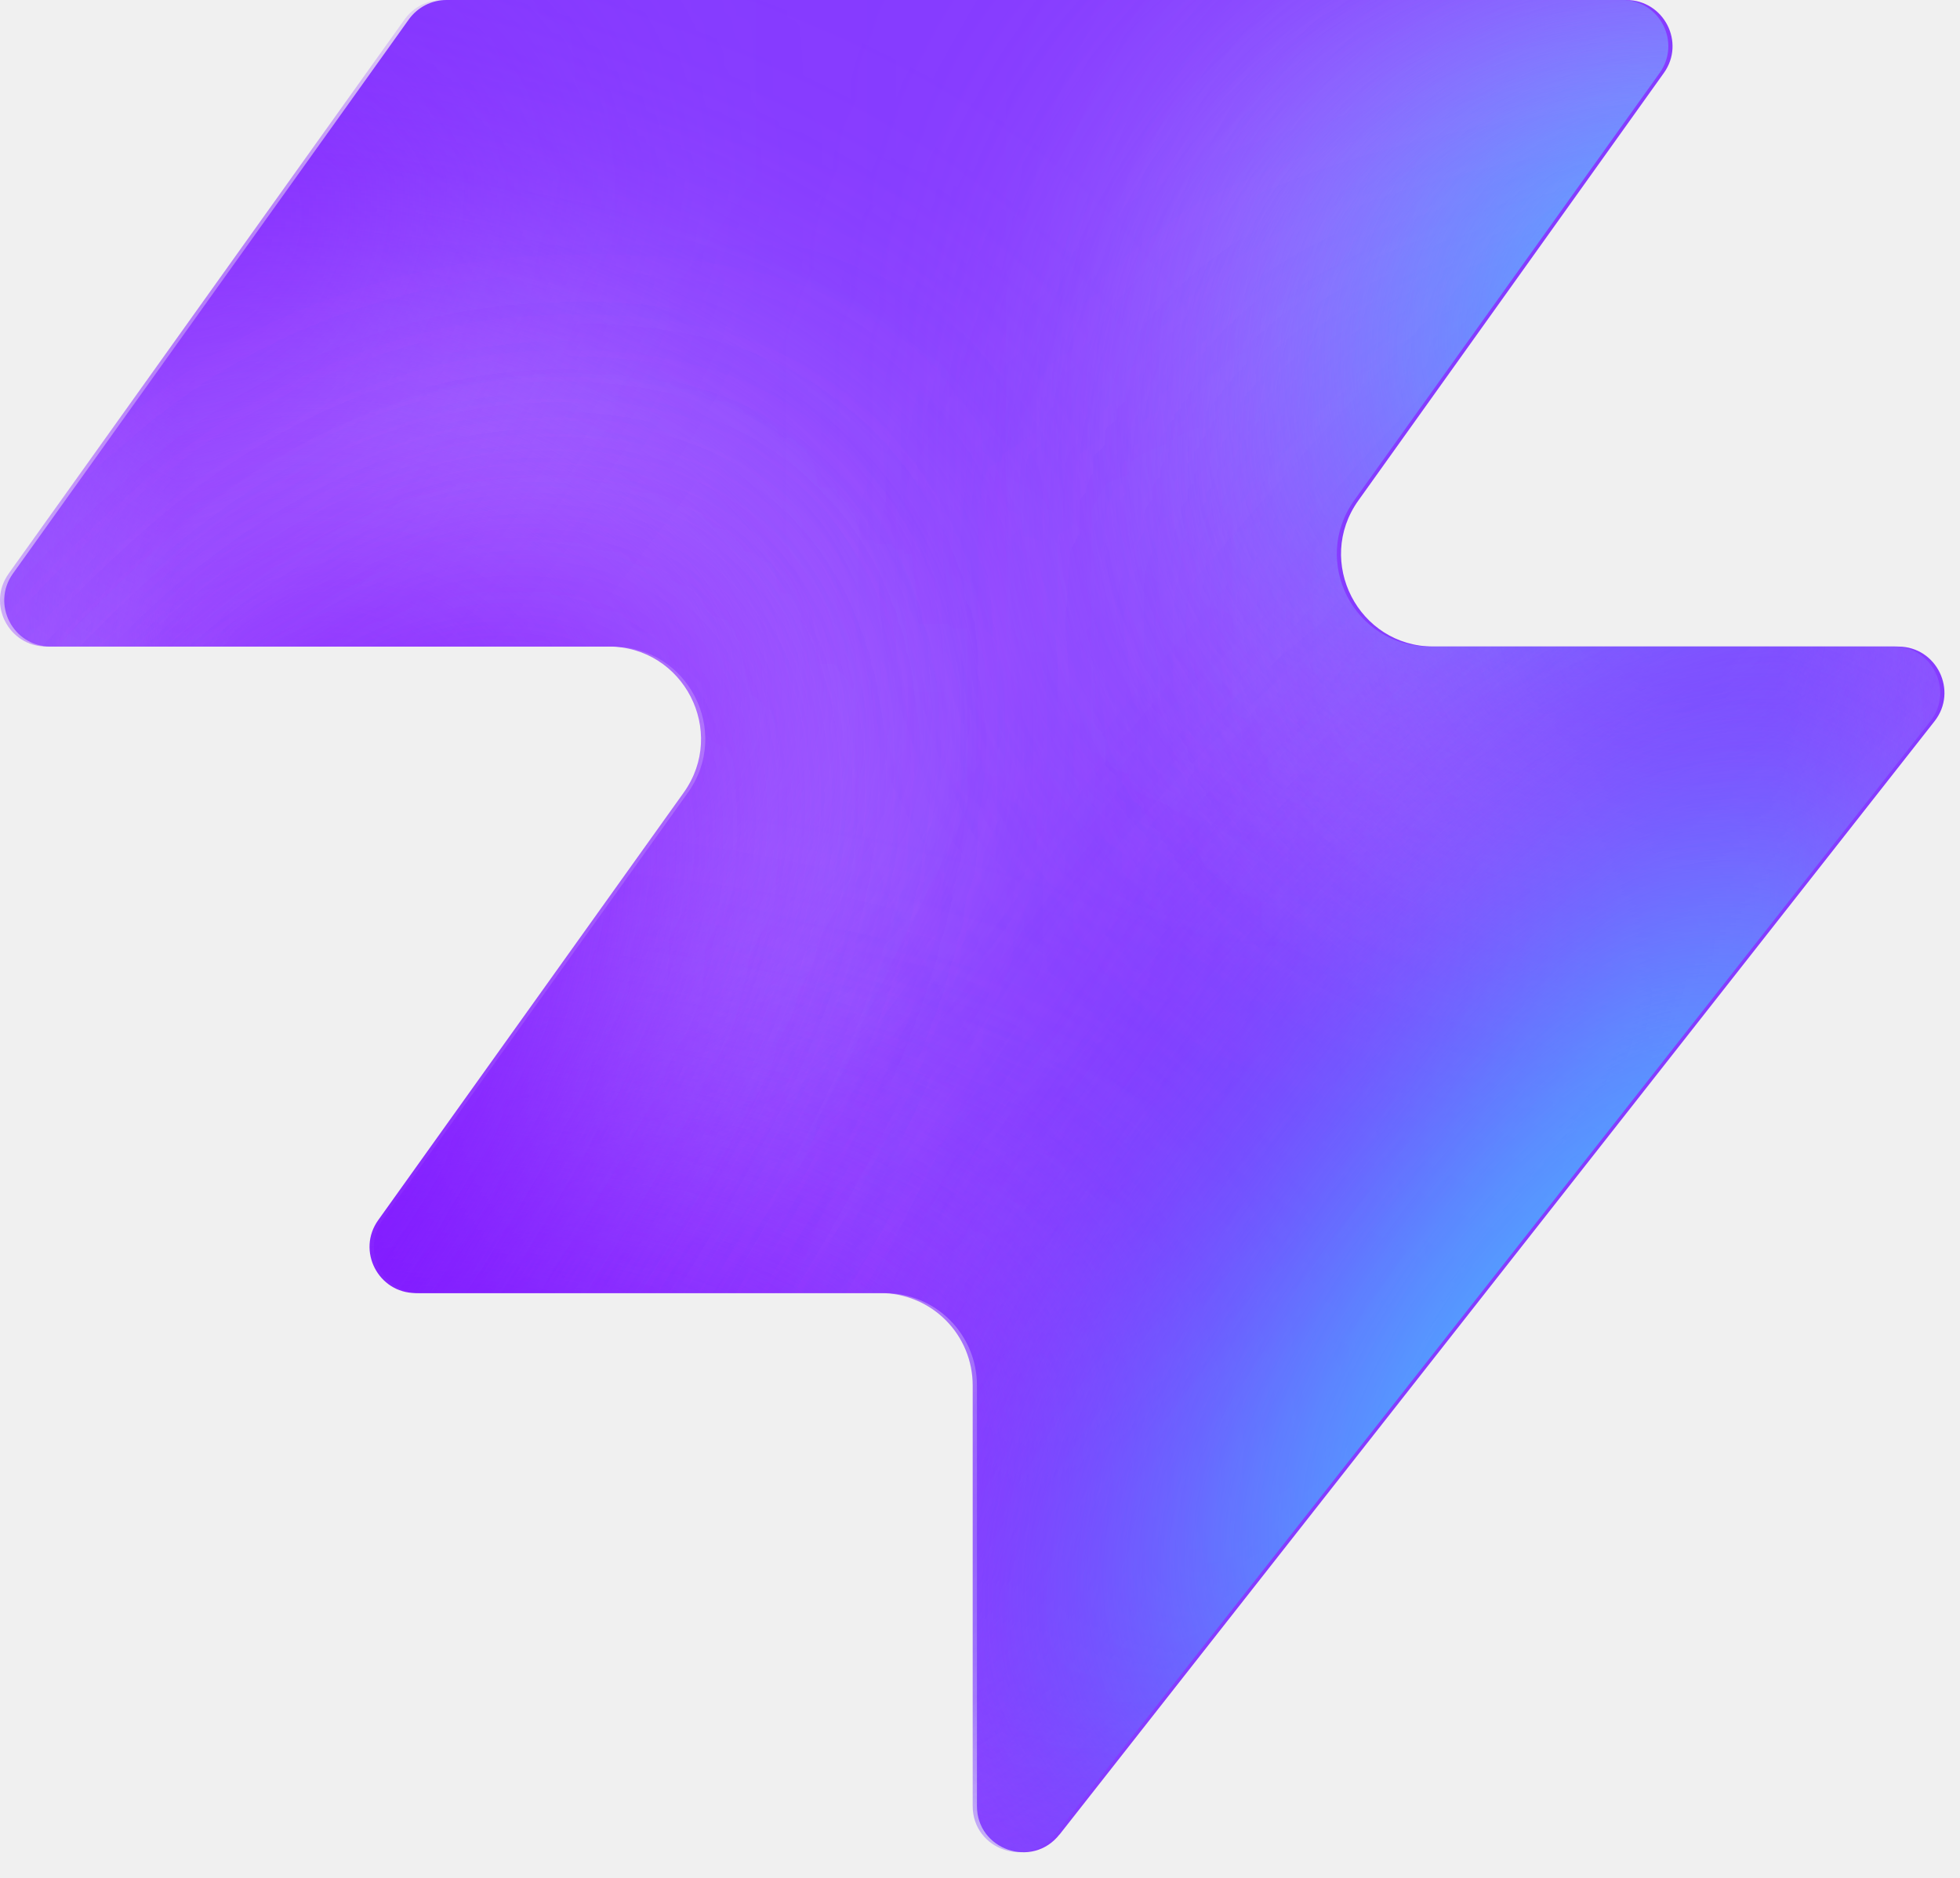
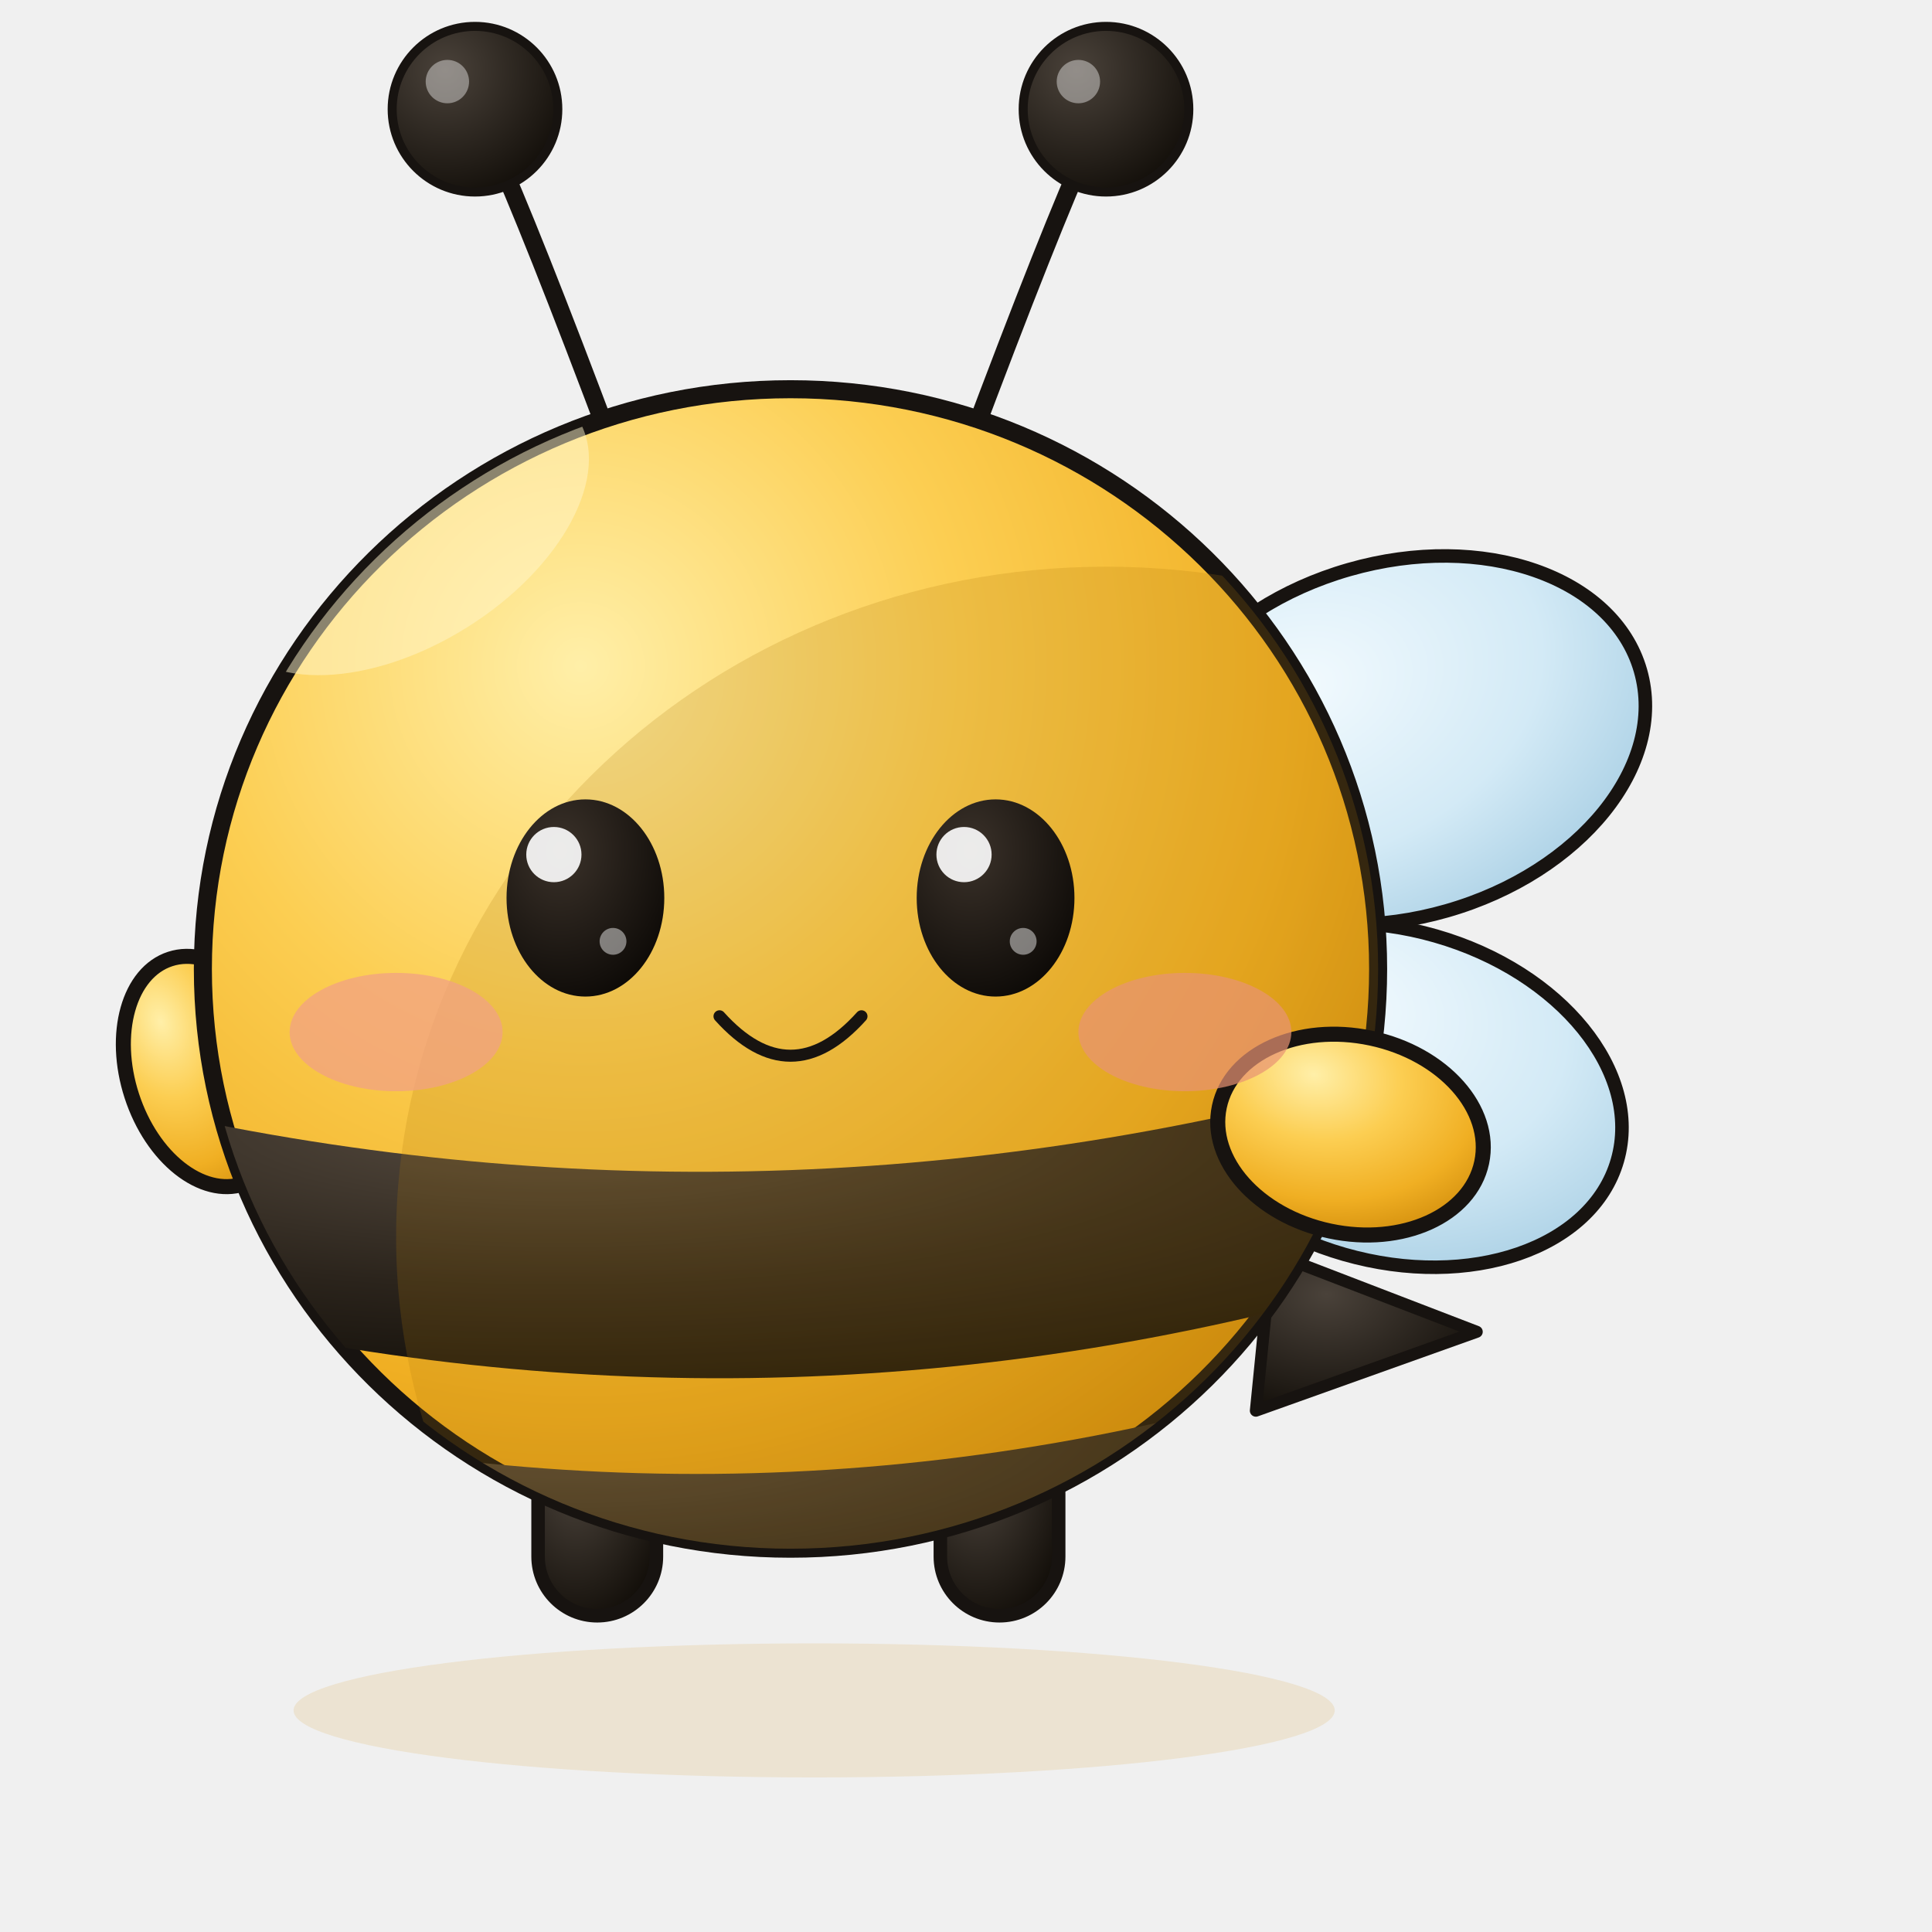
- <svg xmlns="http://www.w3.org/2000/svg" width="48" height="46" fill="none" viewBox="0 0 48 46">
-   <path fill="#863bff" d="M25.946 44.938c-.664.845-2.021.375-2.021-.698V33.937a2.26 2.26 0 0 0-2.262-2.262H10.287c-.92 0-1.456-1.04-.92-1.788l7.48-10.471c1.07-1.497 0-3.578-1.842-3.578H1.237c-.92 0-1.456-1.04-.92-1.788L10.013.474c.214-.297.556-.474.92-.474h28.894c.92 0 1.456 1.04.92 1.788l-7.48 10.471c-1.07 1.498 0 3.579 1.842 3.579h11.377c.943 0 1.473 1.088.89 1.83L25.947 44.94z" style="fill:#863bff;fill:color(display-p3 .525 .23 1);fill-opacity:1" />
-   <mask id="a" width="48" height="46" x="0" y="0" maskUnits="userSpaceOnUse" style="mask-type:alpha">
-     <path fill="#000" d="M25.842 44.938c-.664.844-2.021.375-2.021-.698V33.937a2.26 2.26 0 0 0-2.262-2.262H10.183c-.92 0-1.456-1.04-.92-1.788l7.48-10.471c1.07-1.498 0-3.579-1.842-3.579H1.133c-.92 0-1.456-1.04-.92-1.787L9.91.473c.214-.297.556-.474.92-.474h28.894c.92 0 1.456 1.04.92 1.788l-7.48 10.471c-1.07 1.498 0 3.578 1.842 3.578h11.377c.943 0 1.473 1.088.89 1.832L25.843 44.94z" style="fill:#000;fill-opacity:1" />
+ <svg xmlns="http://www.w3.org/2000/svg" width="1285" height="1285" viewBox="130 90 1285 1285" fill="none">
+   <path opacity="0.5" d="M671.508 1272.21C862.734 1272.21 1017.75 1252.24 1017.75 1227.61C1017.75 1202.98 862.734 1183.02 671.508 1183.02C480.281 1183.02 325.262 1202.98 325.262 1227.61C325.262 1252.24 480.281 1272.21 671.508 1272.21Z" fill="#E8D6B4" />
+   <path d="M537.729 388.219C501.006 290.29 473.901 222.089 456.414 183.617" stroke="#171310" stroke-width="12" stroke-linecap="round" />
+   <path d="M773.809 388.219C810.532 290.29 837.637 222.089 855.124 183.617" stroke="#171310" stroke-width="12" stroke-linecap="round" />
+   <path d="M445.924 217.717C476.347 217.717 501.009 193.055 501.009 162.632C501.009 132.209 476.347 107.547 445.924 107.547C415.502 107.547 390.84 132.209 390.84 162.632C390.84 193.055 415.502 217.717 445.924 217.717Z" fill="url(#paint0_radial_352_113)" stroke="#171310" stroke-width="6" />
+   <path d="M865.616 217.717C896.038 217.717 920.7 193.055 920.7 162.632C920.7 132.209 896.038 107.547 865.616 107.547C835.193 107.547 810.531 132.209 810.531 162.632C810.531 193.055 835.193 217.717 865.616 217.717Z" fill="url(#paint1_radial_352_113)" stroke="#171310" stroke-width="6" />
+   <path opacity="0.4" d="M427.56 158.698C435.528 158.698 441.987 152.239 441.987 144.271C441.987 136.303 435.528 129.844 427.56 129.844C419.592 129.844 413.133 136.303 413.133 144.271C413.133 152.239 419.592 158.698 427.56 158.698Z" fill="white" />
+   <path opacity="0.4" d="M847.255 158.698C855.223 158.698 861.682 152.239 861.682 144.271C861.682 136.303 855.223 129.844 847.255 129.844C839.287 129.844 832.828 136.303 832.828 144.271C832.828 152.239 839.287 158.698 847.255 158.698Z" fill="white" />
+   <path d="M1092.26 695.797C1181.38 670.241 1239.06 598.723 1221.1 536.057C1203.13 473.39 1116.31 443.307 1027.19 468.863C938.062 494.419 880.379 565.938 898.348 628.604C916.317 691.27 1003.13 721.354 1092.26 695.797Z" fill="url(#paint2_radial_352_113)" stroke="#171310" stroke-width="9" />
+   <path d="M1024.11 924.312C1107.66 948.271 1188.99 920.279 1205.76 861.791C1222.53 803.302 1168.4 736.466 1084.84 712.507C1001.29 688.548 919.959 716.539 903.188 775.028C886.417 833.516 940.555 900.353 1024.11 924.312Z" fill="url(#paint3_radial_352_113)" stroke="#171310" stroke-width="9" />
+   <path d="M975.785 923.332L1112.19 975.794L965.293 1028.26L975.785 923.332Z" fill="url(#paint4_radial_352_113)" stroke="#171310" stroke-width="8" stroke-linejoin="round" />
+   <path d="M291.872 877.511C319.428 868.557 330.879 827.791 317.449 786.457C304.019 745.123 270.793 718.874 243.238 727.827C215.682 736.781 204.231 777.547 217.661 818.881C231.091 860.215 264.317 886.464 291.872 877.511Z" fill="url(#paint5_radial_352_113)" stroke="#171310" stroke-width="10" />
+   <path d="M566.583 1083.34C566.583 1061.61 548.967 1044 527.237 1044C505.506 1044 487.891 1061.61 487.891 1083.34V1125.31C487.891 1147.04 505.506 1164.66 527.237 1164.66C548.967 1164.66 566.583 1147.04 566.583 1125.31V1083.34Z" fill="url(#paint6_radial_352_113)" stroke="#171310" stroke-width="9" />
+   <path d="M834.138 1083.34C834.138 1061.61 816.522 1044 794.791 1044C773.061 1044 755.445 1061.61 755.445 1083.34V1125.31C755.445 1147.04 773.061 1164.66 794.791 1164.66C816.522 1164.66 834.138 1147.04 834.138 1125.31V1083.34Z" fill="url(#paint7_radial_352_113)" stroke="#171310" stroke-width="9" />
+   <path d="M655.768 1120.07C871.622 1120.07 1046.61 947.431 1046.61 734.472C1046.61 521.512 871.622 348.875 655.768 348.875C439.914 348.875 264.93 521.512 264.93 734.472C264.93 947.431 439.914 1120.07 655.768 1120.07Z" fill="url(#paint8_radial_352_113)" stroke="#171310" stroke-width="12" />
+   <mask id="mask0_352_113" style="mask-type:luminance" maskUnits="userSpaceOnUse" x="264" y="348" width="783" height="773">
+     <path d="M655.768 1120.07C871.622 1120.07 1046.61 947.431 1046.61 734.472C1046.61 521.512 871.622 348.875 655.768 348.875C439.914 348.875 264.93 521.512 264.93 734.472C264.93 947.431 439.914 1120.07 655.768 1120.07Z" fill="white" />
  </mask>
-   <g mask="url(#a)">
-     <g filter="url(#b)">
-       <ellipse cx="5.508" cy="14.704" fill="#ede6ff" rx="5.508" ry="14.704" style="fill:#ede6ff;fill:color(display-p3 .927 .903 1);fill-opacity:1" transform="matrix(.00324 1 1 -.00324 -4.47 31.516)" />
-     </g>
-     <g filter="url(#c)">
-       <ellipse cx="10.399" cy="29.851" fill="#ede6ff" rx="10.399" ry="29.851" style="fill:#ede6ff;fill:color(display-p3 .927 .903 1);fill-opacity:1" transform="matrix(.00324 1 1 -.00324 -39.328 7.883)" />
-     </g>
-     <g filter="url(#d)">
-       <ellipse cx="5.508" cy="30.487" fill="#7e14ff" rx="5.508" ry="30.487" style="fill:#7e14ff;fill:color(display-p3 .492 .077 1);fill-opacity:1" transform="rotate(89.814 -25.913 -14.639)scale(1 -1)" />
-     </g>
-     <g filter="url(#e)">
-       <ellipse cx="5.508" cy="30.599" fill="#7e14ff" rx="5.508" ry="30.599" style="fill:#7e14ff;fill:color(display-p3 .492 .077 1);fill-opacity:1" transform="rotate(89.814 -32.644 -3.334)scale(1 -1)" />
-     </g>
-     <g filter="url(#f)">
-       <ellipse cx="5.508" cy="30.599" fill="#7e14ff" rx="5.508" ry="30.599" style="fill:#7e14ff;fill:color(display-p3 .492 .077 1);fill-opacity:1" transform="matrix(.00324 1 1 -.00324 -34.34 30.47)" />
-     </g>
-     <g filter="url(#g)">
-       <ellipse cx="14.072" cy="22.078" fill="#ede6ff" rx="14.072" ry="22.078" style="fill:#ede6ff;fill:color(display-p3 .927 .903 1);fill-opacity:1" transform="rotate(93.35 24.506 48.493)scale(-1 1)" />
-     </g>
-     <g filter="url(#h)">
-       <ellipse cx="3.47" cy="21.501" fill="#7e14ff" rx="3.47" ry="21.501" style="fill:#7e14ff;fill:color(display-p3 .492 .077 1);fill-opacity:1" transform="rotate(89.009 28.708 47.59)scale(-1 1)" />
-     </g>
-     <g filter="url(#i)">
-       <ellipse cx="3.47" cy="21.501" fill="#7e14ff" rx="3.47" ry="21.501" style="fill:#7e14ff;fill:color(display-p3 .492 .077 1);fill-opacity:1" transform="rotate(89.009 28.708 47.59)scale(-1 1)" />
-     </g>
-     <g filter="url(#j)">
-       <ellipse cx=".387" cy="8.972" fill="#7e14ff" rx="4.407" ry="29.108" style="fill:#7e14ff;fill:color(display-p3 .492 .077 1);fill-opacity:1" transform="rotate(39.51 .387 8.972)" />
-     </g>
-     <g filter="url(#k)">
-       <ellipse cx="47.523" cy="-6.092" fill="#7e14ff" rx="4.407" ry="29.108" style="fill:#7e14ff;fill:color(display-p3 .492 .077 1);fill-opacity:1" transform="rotate(37.892 47.523 -6.092)" />
-     </g>
-     <g filter="url(#l)">
-       <ellipse cx="41.412" cy="6.333" fill="#47bfff" rx="5.971" ry="9.665" style="fill:#47bfff;fill:color(display-p3 .28 .748 1);fill-opacity:1" transform="rotate(37.892 41.412 6.333)" />
-     </g>
-     <g filter="url(#m)">
-       <ellipse cx="-1.879" cy="38.332" fill="#7e14ff" rx="4.407" ry="29.108" style="fill:#7e14ff;fill:color(display-p3 .492 .077 1);fill-opacity:1" transform="rotate(37.892 -1.88 38.332)" />
-     </g>
-     <g filter="url(#n)">
-       <ellipse cx="-1.879" cy="38.332" fill="#7e14ff" rx="4.407" ry="29.108" style="fill:#7e14ff;fill:color(display-p3 .492 .077 1);fill-opacity:1" transform="rotate(37.892 -1.88 38.332)" />
-     </g>
-     <g filter="url(#o)">
-       <ellipse cx="35.651" cy="29.907" fill="#7e14ff" rx="4.407" ry="29.108" style="fill:#7e14ff;fill:color(display-p3 .492 .077 1);fill-opacity:1" transform="rotate(37.892 35.651 29.907)" />
-     </g>
-     <g filter="url(#p)">
-       <ellipse cx="38.418" cy="32.4" fill="#47bfff" rx="5.971" ry="15.297" style="fill:#47bfff;fill:color(display-p3 .28 .748 1);fill-opacity:1" transform="rotate(37.892 38.418 32.4)" />
-     </g>
+   <g mask="url(#mask0_352_113)">
+     <path d="M230.828 828.903C514.12 891.858 797.413 881.365 1080.71 797.426V933.827C797.413 1021.26 514.12 1030.01 230.828 960.058V828.903Z" fill="url(#paint9_radial_352_113)" />
+     <path d="M251.812 1028.26C521.115 1094.71 790.418 1082.47 1059.72 991.535V1133.18C790.418 1227.61 521.115 1241.6 251.812 1175.15V1028.26Z" fill="url(#paint10_radial_352_113)" />
+     <path opacity="0.2" d="M865.611 1358.77C1126.37 1358.77 1337.76 1159.12 1337.76 912.842C1337.76 666.563 1126.37 466.914 865.611 466.914C604.848 466.914 393.457 666.563 393.457 912.842C393.457 1159.12 604.848 1358.77 865.611 1358.77Z" fill="#B0770A" />
+     <path opacity="0.5" d="M440.407 507.42C504.292 467.5 537.411 405.26 514.38 368.402C491.35 331.545 420.891 334.029 357.006 373.949C293.121 413.869 260.002 476.109 283.033 512.966C306.063 549.823 376.522 547.34 440.407 507.42Z" fill="#FFF6CC" />
+     <path opacity="0.75" d="M339.157 389.483C363.729 374.129 377.424 351.722 369.747 339.437C362.07 327.151 335.928 329.638 311.357 344.992C286.786 360.346 273.091 382.752 280.767 395.038C288.444 407.324 314.586 404.837 339.157 389.483Z" fill="#FFFDF2" />
  </g>
+   <path d="M1014.61 908.785C1062.79 919.026 1107.95 898.609 1115.48 863.183C1123.01 827.757 1090.06 790.737 1041.88 780.496C993.701 770.255 948.54 790.672 941.01 826.098C933.48 861.524 966.433 898.544 1014.61 908.785Z" fill="url(#paint11_radial_352_113)" stroke="#171310" stroke-width="10" />
+   <path opacity="0.75" d="M393.46 815.787C432.574 815.787 464.283 798.171 464.283 776.44C464.283 754.71 432.574 737.094 393.46 737.094C354.345 737.094 322.637 754.71 322.637 776.44C322.637 798.171 354.345 815.787 393.46 815.787Z" fill="#F2A183" />
+   <path opacity="0.7" d="M918.077 815.787C957.191 815.787 988.9 798.171 988.9 776.44C988.9 754.71 957.191 737.094 918.077 737.094C878.962 737.094 847.254 754.71 847.254 776.44C847.254 798.171 878.962 815.787 918.077 815.787Z" fill="#E89373" />
+   <path d="M519.368 752.831C548.341 752.831 571.829 723.471 571.829 687.253C571.829 651.036 548.341 621.676 519.368 621.676C490.394 621.676 466.906 651.036 466.906 687.253C466.906 723.471 490.394 752.831 519.368 752.831Z" fill="url(#paint12_radial_352_113)" />
+   <path d="M792.169 752.831C821.142 752.831 844.63 723.471 844.63 687.253C844.63 651.036 821.142 621.676 792.169 621.676C763.195 621.676 739.707 651.036 739.707 687.253C739.707 723.471 763.195 752.831 792.169 752.831Z" fill="url(#paint13_radial_352_113)" />
+   <path opacity="0.9" d="M498.385 676.763C508.526 676.763 516.747 668.542 516.747 658.401C516.747 648.26 508.526 640.039 498.385 640.039C488.244 640.039 480.023 648.26 480.023 658.401C480.023 668.542 488.244 676.763 498.385 676.763Z" fill="white" />
+   <path opacity="0.9" d="M771.186 676.763C781.327 676.763 789.547 668.542 789.547 658.401C789.547 648.26 781.327 640.039 771.186 640.039C761.045 640.039 752.824 648.26 752.824 658.401C752.824 668.542 761.045 676.763 771.186 676.763Z" fill="white" />
+   <path opacity="0.45" d="M537.731 725.025C542.656 725.025 546.649 721.032 546.649 716.106C546.649 711.18 542.656 707.188 537.731 707.188C532.805 707.188 528.812 711.18 528.812 716.106C528.812 721.032 532.805 725.025 537.731 725.025Z" fill="white" />
+   <path opacity="0.45" d="M810.532 725.025C815.457 725.025 819.45 721.032 819.45 716.106C819.45 711.18 815.457 707.188 810.532 707.188C805.606 707.188 801.613 711.18 801.613 716.106C801.613 721.032 805.606 725.025 810.532 725.025Z" fill="white" />
+   <path d="M608.555 765.945C640.032 800.92 671.509 800.92 702.985 765.945" stroke="#171310" stroke-width="8" stroke-linecap="round" />
  <defs>
-     <filter id="b" width="60.045" height="41.654" x="-19.77" y="16.149" color-interpolation-filters="sRGB" filterUnits="userSpaceOnUse">
-       <feFlood flood-opacity="0" result="BackgroundImageFix" />
-       <feBlend in="SourceGraphic" in2="BackgroundImageFix" result="shape" />
-       <feGaussianBlur result="effect1_foregroundBlur_2002_17158" stdDeviation="7.659" />
-     </filter>
-     <filter id="c" width="90.34" height="51.437" x="-54.613" y="-7.533" color-interpolation-filters="sRGB" filterUnits="userSpaceOnUse">
-       <feFlood flood-opacity="0" result="BackgroundImageFix" />
-       <feBlend in="SourceGraphic" in2="BackgroundImageFix" result="shape" />
-       <feGaussianBlur result="effect1_foregroundBlur_2002_17158" stdDeviation="7.659" />
-     </filter>
-     <filter id="d" width="79.355" height="29.4" x="-49.64" y="2.03" color-interpolation-filters="sRGB" filterUnits="userSpaceOnUse">
-       <feFlood flood-opacity="0" result="BackgroundImageFix" />
-       <feBlend in="SourceGraphic" in2="BackgroundImageFix" result="shape" />
-       <feGaussianBlur result="effect1_foregroundBlur_2002_17158" stdDeviation="4.596" />
-     </filter>
-     <filter id="e" width="79.579" height="29.4" x="-45.045" y="20.029" color-interpolation-filters="sRGB" filterUnits="userSpaceOnUse">
-       <feFlood flood-opacity="0" result="BackgroundImageFix" />
-       <feBlend in="SourceGraphic" in2="BackgroundImageFix" result="shape" />
-       <feGaussianBlur result="effect1_foregroundBlur_2002_17158" stdDeviation="4.596" />
-     </filter>
-     <filter id="f" width="79.579" height="29.4" x="-43.513" y="21.178" color-interpolation-filters="sRGB" filterUnits="userSpaceOnUse">
-       <feFlood flood-opacity="0" result="BackgroundImageFix" />
-       <feBlend in="SourceGraphic" in2="BackgroundImageFix" result="shape" />
-       <feGaussianBlur result="effect1_foregroundBlur_2002_17158" stdDeviation="4.596" />
-     </filter>
-     <filter id="g" width="74.749" height="58.852" x="15.756" y="-17.901" color-interpolation-filters="sRGB" filterUnits="userSpaceOnUse">
-       <feFlood flood-opacity="0" result="BackgroundImageFix" />
-       <feBlend in="SourceGraphic" in2="BackgroundImageFix" result="shape" />
-       <feGaussianBlur result="effect1_foregroundBlur_2002_17158" stdDeviation="7.659" />
-     </filter>
-     <filter id="h" width="61.377" height="25.362" x="23.548" y="2.284" color-interpolation-filters="sRGB" filterUnits="userSpaceOnUse">
-       <feFlood flood-opacity="0" result="BackgroundImageFix" />
-       <feBlend in="SourceGraphic" in2="BackgroundImageFix" result="shape" />
-       <feGaussianBlur result="effect1_foregroundBlur_2002_17158" stdDeviation="4.596" />
-     </filter>
-     <filter id="i" width="61.377" height="25.362" x="23.548" y="2.284" color-interpolation-filters="sRGB" filterUnits="userSpaceOnUse">
-       <feFlood flood-opacity="0" result="BackgroundImageFix" />
-       <feBlend in="SourceGraphic" in2="BackgroundImageFix" result="shape" />
-       <feGaussianBlur result="effect1_foregroundBlur_2002_17158" stdDeviation="4.596" />
-     </filter>
-     <filter id="j" width="56.045" height="63.649" x="-27.636" y="-22.853" color-interpolation-filters="sRGB" filterUnits="userSpaceOnUse">
-       <feFlood flood-opacity="0" result="BackgroundImageFix" />
-       <feBlend in="SourceGraphic" in2="BackgroundImageFix" result="shape" />
-       <feGaussianBlur result="effect1_foregroundBlur_2002_17158" stdDeviation="4.596" />
-     </filter>
-     <filter id="k" width="54.814" height="64.646" x="20.116" y="-38.415" color-interpolation-filters="sRGB" filterUnits="userSpaceOnUse">
-       <feFlood flood-opacity="0" result="BackgroundImageFix" />
-       <feBlend in="SourceGraphic" in2="BackgroundImageFix" result="shape" />
-       <feGaussianBlur result="effect1_foregroundBlur_2002_17158" stdDeviation="4.596" />
-     </filter>
-     <filter id="l" width="33.541" height="35.313" x="24.641" y="-11.323" color-interpolation-filters="sRGB" filterUnits="userSpaceOnUse">
-       <feFlood flood-opacity="0" result="BackgroundImageFix" />
-       <feBlend in="SourceGraphic" in2="BackgroundImageFix" result="shape" />
-       <feGaussianBlur result="effect1_foregroundBlur_2002_17158" stdDeviation="4.596" />
-     </filter>
-     <filter id="m" width="54.814" height="64.646" x="-29.286" y="6.009" color-interpolation-filters="sRGB" filterUnits="userSpaceOnUse">
-       <feFlood flood-opacity="0" result="BackgroundImageFix" />
-       <feBlend in="SourceGraphic" in2="BackgroundImageFix" result="shape" />
-       <feGaussianBlur result="effect1_foregroundBlur_2002_17158" stdDeviation="4.596" />
-     </filter>
-     <filter id="n" width="54.814" height="64.646" x="-29.286" y="6.009" color-interpolation-filters="sRGB" filterUnits="userSpaceOnUse">
-       <feFlood flood-opacity="0" result="BackgroundImageFix" />
-       <feBlend in="SourceGraphic" in2="BackgroundImageFix" result="shape" />
-       <feGaussianBlur result="effect1_foregroundBlur_2002_17158" stdDeviation="4.596" />
-     </filter>
-     <filter id="o" width="54.814" height="64.646" x="8.244" y="-2.416" color-interpolation-filters="sRGB" filterUnits="userSpaceOnUse">
-       <feFlood flood-opacity="0" result="BackgroundImageFix" />
-       <feBlend in="SourceGraphic" in2="BackgroundImageFix" result="shape" />
-       <feGaussianBlur result="effect1_foregroundBlur_2002_17158" stdDeviation="4.596" />
-     </filter>
-     <filter id="p" width="39.409" height="43.623" x="18.713" y="10.588" color-interpolation-filters="sRGB" filterUnits="userSpaceOnUse">
-       <feFlood flood-opacity="0" result="BackgroundImageFix" />
-       <feBlend in="SourceGraphic" in2="BackgroundImageFix" result="shape" />
-       <feGaussianBlur result="effect1_foregroundBlur_2002_17158" stdDeviation="4.596" />
-     </filter>
+     <radialGradient id="paint0_radial_352_113" cx="0" cy="0" r="1" gradientUnits="userSpaceOnUse" gradientTransform="translate(426.094 136.191) scale(90.3388 90.3398)">
+       <stop stop-color="#4A423A" />
+       <stop offset="1" stop-color="#120E09" />
+     </radialGradient>
+     <radialGradient id="paint1_radial_352_113" cx="0" cy="0" r="1" gradientUnits="userSpaceOnUse" gradientTransform="translate(845.785 136.191) scale(90.3388 90.3398)">
+       <stop stop-color="#4A423A" />
+       <stop offset="1" stop-color="#120E09" />
+     </radialGradient>
+     <radialGradient id="paint2_radial_352_113" cx="0" cy="0" r="1" gradientTransform="matrix(264.653 -75.8888 53.3587 186.086 993.767 547.212)" gradientUnits="userSpaceOnUse">
+       <stop stop-color="#F2FAFE" />
+       <stop offset="0.6" stop-color="#D3EAF6" />
+       <stop offset="1" stop-color="#A9CFE4" />
+     </radialGradient>
+     <radialGradient id="paint3_radial_352_113" cx="0" cy="0" r="1" gradientTransform="matrix(248.112 71.1458 -49.8015 173.68 1019.43 757.93)" gradientUnits="userSpaceOnUse">
+       <stop stop-color="#F2FAFE" />
+       <stop offset="0.6" stop-color="#D3EAF6" />
+       <stop offset="1" stop-color="#A9CFE4" />
+     </radialGradient>
+     <radialGradient id="paint4_radial_352_113" cx="0" cy="0" r="1" gradientUnits="userSpaceOnUse" gradientTransform="translate(1012.3 950.612) scale(120.452 86.0379)">
+       <stop stop-color="#4A423A" />
+       <stop offset="1" stop-color="#120E09" />
+     </radialGradient>
+     <radialGradient id="paint5_radial_352_113" cx="0" cy="0" r="1" gradientTransform="matrix(81.826 -26.5872 39.8803 122.74 236.948 769.588)" gradientUnits="userSpaceOnUse">
+       <stop stop-color="#FFEFA8" />
+       <stop offset="0.4" stop-color="#FCCE52" />
+       <stop offset="0.76" stop-color="#F0AF23" />
+       <stop offset="1" stop-color="#D4900E" />
+     </radialGradient>
+     <radialGradient id="paint6_radial_352_113" cx="0" cy="0" r="1" gradientUnits="userSpaceOnUse" gradientTransform="translate(513.072 1075.37) scale(64.5277 98.9436)">
+       <stop stop-color="#4A423A" />
+       <stop offset="1" stop-color="#120E09" />
+     </radialGradient>
+     <radialGradient id="paint7_radial_352_113" cx="0" cy="0" r="1" gradientUnits="userSpaceOnUse" gradientTransform="translate(780.627 1075.37) scale(64.5277 98.9436)">
+       <stop stop-color="#4A423A" />
+       <stop offset="1" stop-color="#120E09" />
+     </radialGradient>
+     <radialGradient id="paint8_radial_352_113" cx="0" cy="0" r="1" gradientUnits="userSpaceOnUse" gradientTransform="translate(515.066 533.961) scale(640.975 632.378)">
+       <stop stop-color="#FFEFA8" />
+       <stop offset="0.4" stop-color="#FCCE52" />
+       <stop offset="0.76" stop-color="#F0AF23" />
+       <stop offset="1" stop-color="#D4900E" />
+     </radialGradient>
+     <radialGradient id="paint9_radial_352_113" cx="0" cy="0" r="1" gradientUnits="userSpaceOnUse" gradientTransform="translate(502.789 835.094) scale(747.892 184.154)">
+       <stop stop-color="#574C40" />
+       <stop offset="0.6" stop-color="#2B241C" />
+       <stop offset="1" stop-color="#14100A" />
+     </radialGradient>
+     <radialGradient id="paint10_radial_352_113" cx="0" cy="0" r="1" gradientUnits="userSpaceOnUse" gradientTransform="translate(510.343 1032) scale(710.959 197.814)">
+       <stop stop-color="#574C40" />
+       <stop offset="0.6" stop-color="#2B241C" />
+       <stop offset="1" stop-color="#14100A" />
+     </radialGradient>
+     <radialGradient id="paint11_radial_352_113" cx="0" cy="0" r="1" gradientTransform="matrix(143.067 30.4101 -22.3601 105.197 1003.93 804.61)" gradientUnits="userSpaceOnUse">
+       <stop stop-color="#FFEFA8" />
+       <stop offset="0.4" stop-color="#FCCE52" />
+       <stop offset="0.76" stop-color="#F0AF23" />
+       <stop offset="1" stop-color="#D4900E" />
+     </radialGradient>
+     <radialGradient id="paint12_radial_352_113" cx="0" cy="0" r="1" gradientUnits="userSpaceOnUse" gradientTransform="translate(502.58 655.776) scale(86.0369 107.547)">
+       <stop stop-color="#3B322A" />
+       <stop offset="1" stop-color="#0C0906" />
+     </radialGradient>
+     <radialGradient id="paint13_radial_352_113" cx="0" cy="0" r="1" gradientUnits="userSpaceOnUse" gradientTransform="translate(775.381 655.776) scale(86.0369 107.547)">
+       <stop stop-color="#3B322A" />
+       <stop offset="1" stop-color="#0C0906" />
+     </radialGradient>
  </defs>
</svg>
